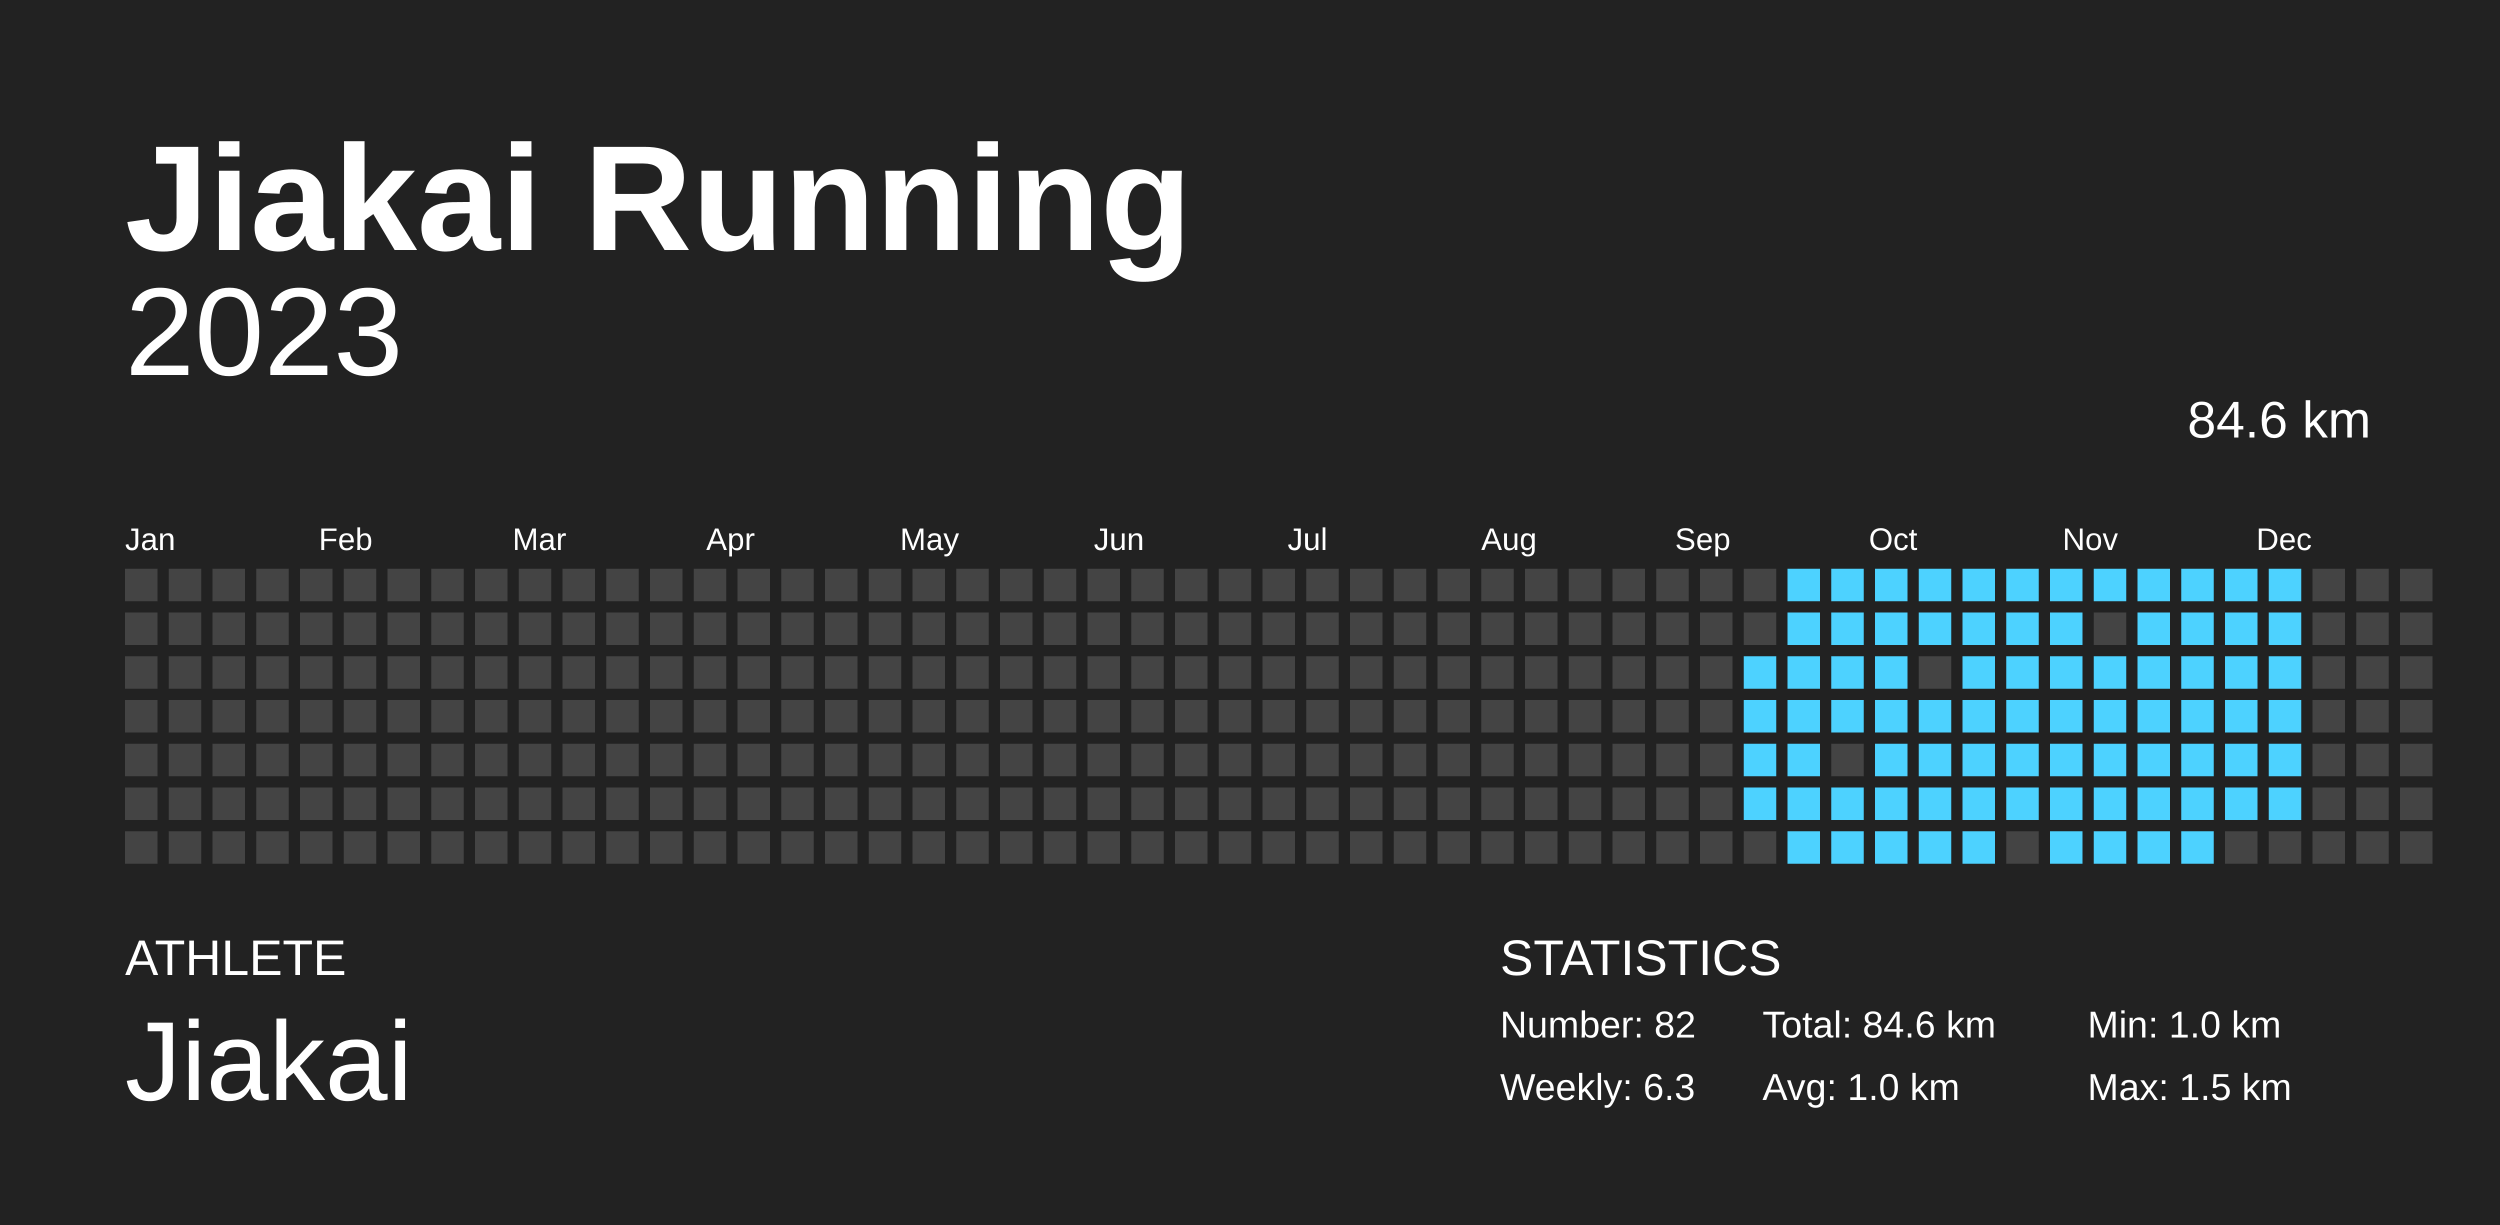
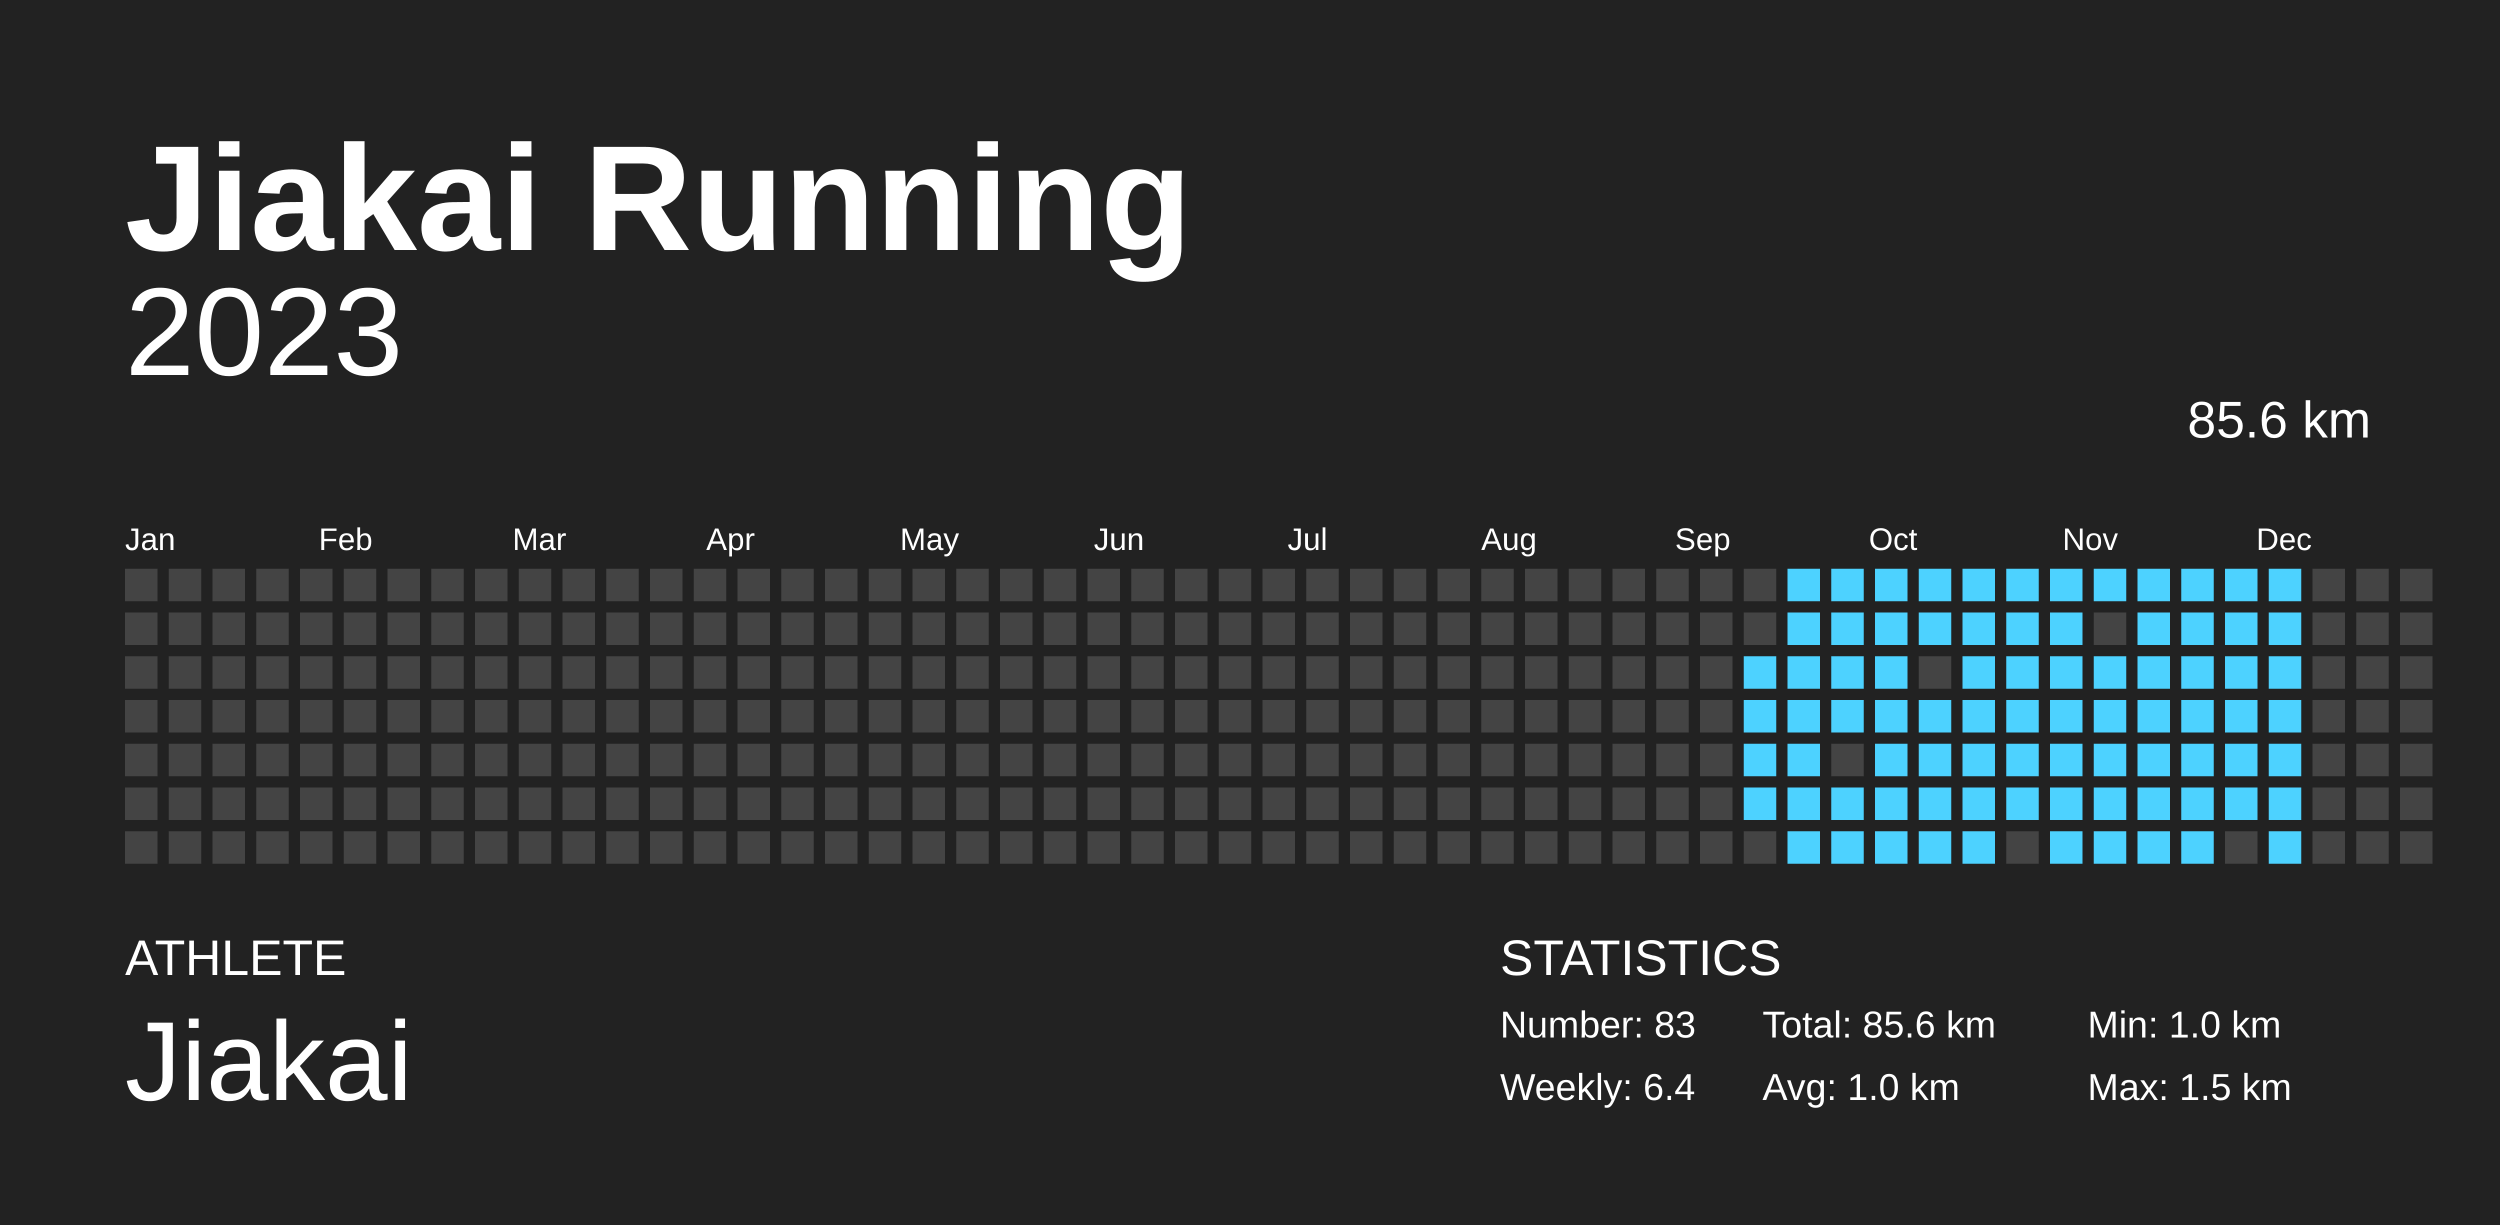
<svg xmlns="http://www.w3.org/2000/svg" baseProfile="full" height="98mm" version="1.1" viewBox="0,0,200,98" width="200mm">
  <defs />
  <rect fill="#222222" height="98" width="200" x="0" y="0" />
  <text fill="#FFFFFF" style="font-size:12px; font-family:Arial; font-weight:bold;" x="10" y="20">Jiakai Running</text>
  <text fill="#FFFFFF" style="font-size:4px; font-family:Arial" x="10" y="78">ATHLETE</text>
  <text fill="#FFFFFF" style="font-size:9px; font-family:Arial" x="10" y="88">Jiakai</text>
  <text fill="#FFFFFF" style="font-size:4px; font-family:Arial" x="120" y="78">STATISTICS</text>
-   <text fill="#FFFFFF" style="font-size:3px; font-family:Arial" x="120" y="83">Number: 82</text>
-   <text fill="#FFFFFF" style="font-size:3px; font-family:Arial" x="120" y="88">Weekly: 6.3</text>
-   <text fill="#FFFFFF" style="font-size:3px; font-family:Arial" x="141" y="83">Total: 84.6 km</text>
+   <text fill="#FFFFFF" style="font-size:3px; font-family:Arial" x="120" y="83">Number: 83</text>
+   <text fill="#FFFFFF" style="font-size:3px; font-family:Arial" x="120" y="88">Weekly: 6.4</text>
+   <text fill="#FFFFFF" style="font-size:3px; font-family:Arial" x="141" y="83">Total: 85.6 km</text>
  <text fill="#FFFFFF" style="font-size:3px; font-family:Arial" x="141" y="88">Avg: 1.0 km</text>
  <text fill="#FFFFFF" style="font-size:3px; font-family:Arial" x="167" y="83">Min: 1.0 km</text>
  <text fill="#FFFFFF" style="font-size:3px; font-family:Arial" x="167" y="88">Max: 1.5 km</text>
  <text alignment-baseline="hanging" fill="#FFFFFF" style="font-size:10.0px; font-family:Arial;" x="10" y="30">2023</text>
-   <text alignment-baseline="hanging" fill="#FFFFFF" style="font-size:4.125px; font-family:Arial;" x="175" y="35">84.6 km</text>
+   <text alignment-baseline="hanging" fill="#FFFFFF" style="font-size:4.125px; font-family:Arial;" x="175" y="35">85.6 km</text>
  <text fill="#FFFFFF" style="font-size:2.5px; font-family:Arial" x="10.0" y="44">Jan</text>
  <text fill="#FFFFFF" style="font-size:2.5px; font-family:Arial" x="25.5" y="44">Feb</text>
  <text fill="#FFFFFF" style="font-size:2.5px; font-family:Arial" x="41.0" y="44">Mar</text>
  <text fill="#FFFFFF" style="font-size:2.5px; font-family:Arial" x="56.5" y="44">Apr</text>
  <text fill="#FFFFFF" style="font-size:2.5px; font-family:Arial" x="72.0" y="44">May</text>
  <text fill="#FFFFFF" style="font-size:2.5px; font-family:Arial" x="87.5" y="44">Jun</text>
  <text fill="#FFFFFF" style="font-size:2.5px; font-family:Arial" x="103.0" y="44">Jul</text>
  <text fill="#FFFFFF" style="font-size:2.5px; font-family:Arial" x="118.5" y="44">Aug</text>
  <text fill="#FFFFFF" style="font-size:2.5px; font-family:Arial" x="134.0" y="44">Sep</text>
  <text fill="#FFFFFF" style="font-size:2.5px; font-family:Arial" x="149.5" y="44">Oct</text>
  <text fill="#FFFFFF" style="font-size:2.5px; font-family:Arial" x="165.0" y="44">Nov</text>
  <text fill="#FFFFFF" style="font-size:2.5px; font-family:Arial" x="180.5" y="44">Dec</text>
  <rect fill="#444444" height="2.6" width="2.6" x="10.0" y="45.5" />
  <rect fill="#444444" height="2.6" width="2.6" x="10.0" y="49.0" />
  <rect fill="#444444" height="2.6" width="2.6" x="10.0" y="52.5" />
  <rect fill="#444444" height="2.6" width="2.6" x="10.0" y="56.0" />
  <rect fill="#444444" height="2.6" width="2.6" x="10.0" y="59.5" />
  <rect fill="#444444" height="2.6" width="2.6" x="10.0" y="63.0" />
  <rect fill="#444444" height="2.6" width="2.6" x="10.0" y="66.5" />
  <rect fill="#444444" height="2.6" width="2.6" x="13.5" y="45.5" />
  <rect fill="#444444" height="2.6" width="2.6" x="13.5" y="49.0" />
  <rect fill="#444444" height="2.6" width="2.6" x="13.5" y="52.5" />
  <rect fill="#444444" height="2.6" width="2.6" x="13.5" y="56.0" />
  <rect fill="#444444" height="2.6" width="2.6" x="13.5" y="59.5" />
  <rect fill="#444444" height="2.6" width="2.6" x="13.5" y="63.0" />
  <rect fill="#444444" height="2.6" width="2.6" x="13.5" y="66.5" />
  <rect fill="#444444" height="2.6" width="2.6" x="17.0" y="45.5" />
  <rect fill="#444444" height="2.6" width="2.6" x="17.0" y="49.0" />
  <rect fill="#444444" height="2.6" width="2.6" x="17.0" y="52.5" />
  <rect fill="#444444" height="2.6" width="2.6" x="17.0" y="56.0" />
  <rect fill="#444444" height="2.6" width="2.6" x="17.0" y="59.5" />
  <rect fill="#444444" height="2.6" width="2.6" x="17.0" y="63.0" />
  <rect fill="#444444" height="2.6" width="2.6" x="17.0" y="66.5" />
  <rect fill="#444444" height="2.6" width="2.6" x="20.5" y="45.5" />
  <rect fill="#444444" height="2.6" width="2.6" x="20.5" y="49.0" />
  <rect fill="#444444" height="2.6" width="2.6" x="20.5" y="52.5" />
  <rect fill="#444444" height="2.6" width="2.6" x="20.5" y="56.0" />
  <rect fill="#444444" height="2.6" width="2.6" x="20.5" y="59.5" />
  <rect fill="#444444" height="2.6" width="2.6" x="20.5" y="63.0" />
  <rect fill="#444444" height="2.6" width="2.6" x="20.5" y="66.5" />
  <rect fill="#444444" height="2.6" width="2.6" x="24.0" y="45.5" />
  <rect fill="#444444" height="2.6" width="2.6" x="24.0" y="49.0" />
  <rect fill="#444444" height="2.6" width="2.6" x="24.0" y="52.5" />
  <rect fill="#444444" height="2.6" width="2.6" x="24.0" y="56.0" />
  <rect fill="#444444" height="2.6" width="2.6" x="24.0" y="59.5" />
  <rect fill="#444444" height="2.6" width="2.6" x="24.0" y="63.0" />
  <rect fill="#444444" height="2.6" width="2.6" x="24.0" y="66.5" />
  <rect fill="#444444" height="2.6" width="2.6" x="27.5" y="45.5" />
  <rect fill="#444444" height="2.6" width="2.6" x="27.5" y="49.0" />
  <rect fill="#444444" height="2.6" width="2.6" x="27.5" y="52.5" />
  <rect fill="#444444" height="2.6" width="2.6" x="27.5" y="56.0" />
  <rect fill="#444444" height="2.6" width="2.6" x="27.5" y="59.5" />
  <rect fill="#444444" height="2.6" width="2.6" x="27.5" y="63.0" />
  <rect fill="#444444" height="2.6" width="2.6" x="27.5" y="66.5" />
  <rect fill="#444444" height="2.6" width="2.6" x="31.0" y="45.5" />
  <rect fill="#444444" height="2.6" width="2.6" x="31.0" y="49.0" />
  <rect fill="#444444" height="2.6" width="2.6" x="31.0" y="52.5" />
  <rect fill="#444444" height="2.6" width="2.6" x="31.0" y="56.0" />
  <rect fill="#444444" height="2.6" width="2.6" x="31.0" y="59.5" />
  <rect fill="#444444" height="2.6" width="2.6" x="31.0" y="63.0" />
  <rect fill="#444444" height="2.6" width="2.6" x="31.0" y="66.5" />
  <rect fill="#444444" height="2.6" width="2.6" x="34.5" y="45.5" />
  <rect fill="#444444" height="2.6" width="2.6" x="34.5" y="49.0" />
  <rect fill="#444444" height="2.6" width="2.6" x="34.5" y="52.5" />
  <rect fill="#444444" height="2.6" width="2.6" x="34.5" y="56.0" />
  <rect fill="#444444" height="2.6" width="2.6" x="34.5" y="59.5" />
  <rect fill="#444444" height="2.6" width="2.6" x="34.5" y="63.0" />
  <rect fill="#444444" height="2.6" width="2.6" x="34.5" y="66.5" />
  <rect fill="#444444" height="2.6" width="2.6" x="38.0" y="45.5" />
  <rect fill="#444444" height="2.6" width="2.6" x="38.0" y="49.0" />
  <rect fill="#444444" height="2.6" width="2.6" x="38.0" y="52.5" />
  <rect fill="#444444" height="2.6" width="2.6" x="38.0" y="56.0" />
  <rect fill="#444444" height="2.6" width="2.6" x="38.0" y="59.5" />
  <rect fill="#444444" height="2.6" width="2.6" x="38.0" y="63.0" />
  <rect fill="#444444" height="2.6" width="2.6" x="38.0" y="66.5" />
  <rect fill="#444444" height="2.6" width="2.6" x="41.5" y="45.5" />
  <rect fill="#444444" height="2.6" width="2.6" x="41.5" y="49.0" />
  <rect fill="#444444" height="2.6" width="2.6" x="41.5" y="52.5" />
  <rect fill="#444444" height="2.6" width="2.6" x="41.5" y="56.0" />
  <rect fill="#444444" height="2.6" width="2.6" x="41.5" y="59.5" />
  <rect fill="#444444" height="2.6" width="2.6" x="41.5" y="63.0" />
  <rect fill="#444444" height="2.6" width="2.6" x="41.5" y="66.5" />
  <rect fill="#444444" height="2.6" width="2.6" x="45.0" y="45.5" />
  <rect fill="#444444" height="2.6" width="2.6" x="45.0" y="49.0" />
  <rect fill="#444444" height="2.6" width="2.6" x="45.0" y="52.5" />
  <rect fill="#444444" height="2.6" width="2.6" x="45.0" y="56.0" />
  <rect fill="#444444" height="2.6" width="2.6" x="45.0" y="59.5" />
  <rect fill="#444444" height="2.6" width="2.6" x="45.0" y="63.0" />
  <rect fill="#444444" height="2.6" width="2.6" x="45.0" y="66.5" />
  <rect fill="#444444" height="2.6" width="2.6" x="48.5" y="45.5" />
  <rect fill="#444444" height="2.6" width="2.6" x="48.5" y="49.0" />
  <rect fill="#444444" height="2.6" width="2.6" x="48.5" y="52.5" />
  <rect fill="#444444" height="2.6" width="2.6" x="48.5" y="56.0" />
  <rect fill="#444444" height="2.6" width="2.6" x="48.5" y="59.5" />
  <rect fill="#444444" height="2.6" width="2.6" x="48.5" y="63.0" />
  <rect fill="#444444" height="2.6" width="2.6" x="48.5" y="66.5" />
  <rect fill="#444444" height="2.6" width="2.6" x="52.0" y="45.5" />
  <rect fill="#444444" height="2.6" width="2.6" x="52.0" y="49.0" />
  <rect fill="#444444" height="2.6" width="2.6" x="52.0" y="52.5" />
  <rect fill="#444444" height="2.6" width="2.6" x="52.0" y="56.0" />
  <rect fill="#444444" height="2.6" width="2.6" x="52.0" y="59.5" />
  <rect fill="#444444" height="2.6" width="2.6" x="52.0" y="63.0" />
  <rect fill="#444444" height="2.6" width="2.6" x="52.0" y="66.5" />
  <rect fill="#444444" height="2.6" width="2.6" x="55.5" y="45.5" />
  <rect fill="#444444" height="2.6" width="2.6" x="55.5" y="49.0" />
  <rect fill="#444444" height="2.6" width="2.6" x="55.5" y="52.5" />
  <rect fill="#444444" height="2.6" width="2.6" x="55.5" y="56.0" />
  <rect fill="#444444" height="2.6" width="2.6" x="55.5" y="59.5" />
  <rect fill="#444444" height="2.6" width="2.6" x="55.5" y="63.0" />
  <rect fill="#444444" height="2.6" width="2.6" x="55.5" y="66.5" />
  <rect fill="#444444" height="2.6" width="2.6" x="59.0" y="45.5" />
  <rect fill="#444444" height="2.6" width="2.6" x="59.0" y="49.0" />
  <rect fill="#444444" height="2.6" width="2.6" x="59.0" y="52.5" />
  <rect fill="#444444" height="2.6" width="2.6" x="59.0" y="56.0" />
  <rect fill="#444444" height="2.6" width="2.6" x="59.0" y="59.5" />
  <rect fill="#444444" height="2.6" width="2.6" x="59.0" y="63.0" />
  <rect fill="#444444" height="2.6" width="2.6" x="59.0" y="66.5" />
  <rect fill="#444444" height="2.6" width="2.6" x="62.5" y="45.5" />
  <rect fill="#444444" height="2.6" width="2.6" x="62.5" y="49.0" />
  <rect fill="#444444" height="2.6" width="2.6" x="62.5" y="52.5" />
  <rect fill="#444444" height="2.6" width="2.6" x="62.5" y="56.0" />
  <rect fill="#444444" height="2.6" width="2.6" x="62.5" y="59.5" />
  <rect fill="#444444" height="2.6" width="2.6" x="62.5" y="63.0" />
  <rect fill="#444444" height="2.6" width="2.6" x="62.5" y="66.5" />
  <rect fill="#444444" height="2.6" width="2.6" x="66.0" y="45.5" />
  <rect fill="#444444" height="2.6" width="2.6" x="66.0" y="49.0" />
  <rect fill="#444444" height="2.6" width="2.6" x="66.0" y="52.5" />
  <rect fill="#444444" height="2.6" width="2.6" x="66.0" y="56.0" />
  <rect fill="#444444" height="2.6" width="2.6" x="66.0" y="59.5" />
  <rect fill="#444444" height="2.6" width="2.6" x="66.0" y="63.0" />
  <rect fill="#444444" height="2.6" width="2.6" x="66.0" y="66.5" />
  <rect fill="#444444" height="2.6" width="2.6" x="69.5" y="45.5" />
  <rect fill="#444444" height="2.6" width="2.6" x="69.5" y="49.0" />
  <rect fill="#444444" height="2.6" width="2.6" x="69.5" y="52.5" />
  <rect fill="#444444" height="2.6" width="2.6" x="69.5" y="56.0" />
  <rect fill="#444444" height="2.6" width="2.6" x="69.5" y="59.5" />
  <rect fill="#444444" height="2.6" width="2.6" x="69.5" y="63.0" />
  <rect fill="#444444" height="2.6" width="2.6" x="69.5" y="66.5" />
  <rect fill="#444444" height="2.6" width="2.6" x="73.0" y="45.5" />
  <rect fill="#444444" height="2.6" width="2.6" x="73.0" y="49.0" />
  <rect fill="#444444" height="2.6" width="2.6" x="73.0" y="52.5" />
  <rect fill="#444444" height="2.6" width="2.6" x="73.0" y="56.0" />
  <rect fill="#444444" height="2.6" width="2.6" x="73.0" y="59.5" />
  <rect fill="#444444" height="2.6" width="2.6" x="73.0" y="63.0" />
  <rect fill="#444444" height="2.6" width="2.6" x="73.0" y="66.5" />
  <rect fill="#444444" height="2.6" width="2.6" x="76.5" y="45.5" />
  <rect fill="#444444" height="2.6" width="2.6" x="76.5" y="49.0" />
  <rect fill="#444444" height="2.6" width="2.6" x="76.5" y="52.5" />
  <rect fill="#444444" height="2.6" width="2.6" x="76.5" y="56.0" />
  <rect fill="#444444" height="2.6" width="2.6" x="76.5" y="59.5" />
  <rect fill="#444444" height="2.6" width="2.6" x="76.5" y="63.0" />
  <rect fill="#444444" height="2.6" width="2.6" x="76.5" y="66.5" />
  <rect fill="#444444" height="2.6" width="2.6" x="80.0" y="45.5" />
  <rect fill="#444444" height="2.6" width="2.6" x="80.0" y="49.0" />
  <rect fill="#444444" height="2.6" width="2.6" x="80.0" y="52.5" />
  <rect fill="#444444" height="2.6" width="2.6" x="80.0" y="56.0" />
  <rect fill="#444444" height="2.6" width="2.6" x="80.0" y="59.5" />
  <rect fill="#444444" height="2.6" width="2.6" x="80.0" y="63.0" />
  <rect fill="#444444" height="2.6" width="2.6" x="80.0" y="66.5" />
  <rect fill="#444444" height="2.6" width="2.6" x="83.5" y="45.5" />
  <rect fill="#444444" height="2.6" width="2.6" x="83.5" y="49.0" />
  <rect fill="#444444" height="2.6" width="2.6" x="83.5" y="52.5" />
  <rect fill="#444444" height="2.6" width="2.6" x="83.5" y="56.0" />
  <rect fill="#444444" height="2.6" width="2.6" x="83.5" y="59.5" />
  <rect fill="#444444" height="2.6" width="2.6" x="83.5" y="63.0" />
  <rect fill="#444444" height="2.6" width="2.6" x="83.5" y="66.5" />
  <rect fill="#444444" height="2.6" width="2.6" x="87.0" y="45.5" />
  <rect fill="#444444" height="2.6" width="2.6" x="87.0" y="49.0" />
  <rect fill="#444444" height="2.6" width="2.6" x="87.0" y="52.5" />
  <rect fill="#444444" height="2.6" width="2.6" x="87.0" y="56.0" />
  <rect fill="#444444" height="2.6" width="2.6" x="87.0" y="59.5" />
  <rect fill="#444444" height="2.6" width="2.6" x="87.0" y="63.0" />
  <rect fill="#444444" height="2.6" width="2.6" x="87.0" y="66.5" />
  <rect fill="#444444" height="2.6" width="2.6" x="90.5" y="45.5" />
  <rect fill="#444444" height="2.6" width="2.6" x="90.5" y="49.0" />
  <rect fill="#444444" height="2.6" width="2.6" x="90.5" y="52.5" />
  <rect fill="#444444" height="2.6" width="2.6" x="90.5" y="56.0" />
  <rect fill="#444444" height="2.6" width="2.6" x="90.5" y="59.5" />
  <rect fill="#444444" height="2.6" width="2.6" x="90.5" y="63.0" />
  <rect fill="#444444" height="2.6" width="2.6" x="90.5" y="66.5" />
  <rect fill="#444444" height="2.6" width="2.6" x="94.0" y="45.5" />
  <rect fill="#444444" height="2.6" width="2.6" x="94.0" y="49.0" />
  <rect fill="#444444" height="2.6" width="2.6" x="94.0" y="52.5" />
  <rect fill="#444444" height="2.6" width="2.6" x="94.0" y="56.0" />
  <rect fill="#444444" height="2.6" width="2.6" x="94.0" y="59.5" />
  <rect fill="#444444" height="2.6" width="2.6" x="94.0" y="63.0" />
  <rect fill="#444444" height="2.6" width="2.6" x="94.0" y="66.5" />
  <rect fill="#444444" height="2.6" width="2.6" x="97.5" y="45.5" />
  <rect fill="#444444" height="2.6" width="2.6" x="97.5" y="49.0" />
  <rect fill="#444444" height="2.6" width="2.6" x="97.5" y="52.5" />
  <rect fill="#444444" height="2.6" width="2.6" x="97.5" y="56.0" />
  <rect fill="#444444" height="2.6" width="2.6" x="97.5" y="59.5" />
  <rect fill="#444444" height="2.6" width="2.6" x="97.5" y="63.0" />
  <rect fill="#444444" height="2.6" width="2.6" x="97.5" y="66.5" />
  <rect fill="#444444" height="2.6" width="2.6" x="101.0" y="45.5" />
  <rect fill="#444444" height="2.6" width="2.6" x="101.0" y="49.0" />
  <rect fill="#444444" height="2.6" width="2.6" x="101.0" y="52.5" />
  <rect fill="#444444" height="2.6" width="2.6" x="101.0" y="56.0" />
  <rect fill="#444444" height="2.6" width="2.6" x="101.0" y="59.5" />
  <rect fill="#444444" height="2.6" width="2.6" x="101.0" y="63.0" />
  <rect fill="#444444" height="2.6" width="2.6" x="101.0" y="66.5" />
  <rect fill="#444444" height="2.6" width="2.6" x="104.5" y="45.5" />
  <rect fill="#444444" height="2.6" width="2.6" x="104.5" y="49.0" />
  <rect fill="#444444" height="2.6" width="2.6" x="104.5" y="52.5" />
  <rect fill="#444444" height="2.6" width="2.6" x="104.5" y="56.0" />
  <rect fill="#444444" height="2.6" width="2.6" x="104.5" y="59.5" />
  <rect fill="#444444" height="2.6" width="2.6" x="104.5" y="63.0" />
  <rect fill="#444444" height="2.6" width="2.6" x="104.5" y="66.5" />
  <rect fill="#444444" height="2.6" width="2.6" x="108.0" y="45.5" />
  <rect fill="#444444" height="2.6" width="2.6" x="108.0" y="49.0" />
  <rect fill="#444444" height="2.6" width="2.6" x="108.0" y="52.5" />
  <rect fill="#444444" height="2.6" width="2.6" x="108.0" y="56.0" />
  <rect fill="#444444" height="2.6" width="2.6" x="108.0" y="59.5" />
  <rect fill="#444444" height="2.6" width="2.6" x="108.0" y="63.0" />
  <rect fill="#444444" height="2.6" width="2.6" x="108.0" y="66.5" />
  <rect fill="#444444" height="2.6" width="2.6" x="111.5" y="45.5" />
  <rect fill="#444444" height="2.6" width="2.6" x="111.5" y="49.0" />
  <rect fill="#444444" height="2.6" width="2.6" x="111.5" y="52.5" />
  <rect fill="#444444" height="2.6" width="2.6" x="111.5" y="56.0" />
  <rect fill="#444444" height="2.6" width="2.6" x="111.5" y="59.5" />
  <rect fill="#444444" height="2.6" width="2.6" x="111.5" y="63.0" />
  <rect fill="#444444" height="2.6" width="2.6" x="111.5" y="66.5" />
  <rect fill="#444444" height="2.6" width="2.6" x="115.0" y="45.5" />
  <rect fill="#444444" height="2.6" width="2.6" x="115.0" y="49.0" />
  <rect fill="#444444" height="2.6" width="2.6" x="115.0" y="52.5" />
  <rect fill="#444444" height="2.6" width="2.6" x="115.0" y="56.0" />
  <rect fill="#444444" height="2.6" width="2.6" x="115.0" y="59.5" />
  <rect fill="#444444" height="2.6" width="2.6" x="115.0" y="63.0" />
  <rect fill="#444444" height="2.6" width="2.6" x="115.0" y="66.5" />
  <rect fill="#444444" height="2.6" width="2.6" x="118.5" y="45.5" />
  <rect fill="#444444" height="2.6" width="2.6" x="118.5" y="49.0" />
  <rect fill="#444444" height="2.6" width="2.6" x="118.5" y="52.5" />
  <rect fill="#444444" height="2.6" width="2.6" x="118.5" y="56.0" />
  <rect fill="#444444" height="2.6" width="2.6" x="118.5" y="59.5" />
  <rect fill="#444444" height="2.6" width="2.6" x="118.5" y="63.0" />
  <rect fill="#444444" height="2.6" width="2.6" x="118.5" y="66.5" />
  <rect fill="#444444" height="2.6" width="2.6" x="122.0" y="45.5" />
  <rect fill="#444444" height="2.6" width="2.6" x="122.0" y="49.0" />
  <rect fill="#444444" height="2.6" width="2.6" x="122.0" y="52.5" />
  <rect fill="#444444" height="2.6" width="2.6" x="122.0" y="56.0" />
  <rect fill="#444444" height="2.6" width="2.6" x="122.0" y="59.5" />
  <rect fill="#444444" height="2.6" width="2.6" x="122.0" y="63.0" />
  <rect fill="#444444" height="2.6" width="2.6" x="122.0" y="66.5" />
  <rect fill="#444444" height="2.6" width="2.6" x="125.5" y="45.5" />
  <rect fill="#444444" height="2.6" width="2.6" x="125.5" y="49.0" />
  <rect fill="#444444" height="2.6" width="2.6" x="125.5" y="52.5" />
  <rect fill="#444444" height="2.6" width="2.6" x="125.5" y="56.0" />
  <rect fill="#444444" height="2.6" width="2.6" x="125.5" y="59.5" />
  <rect fill="#444444" height="2.6" width="2.6" x="125.5" y="63.0" />
  <rect fill="#444444" height="2.6" width="2.6" x="125.5" y="66.5" />
  <rect fill="#444444" height="2.6" width="2.6" x="129.0" y="45.5" />
  <rect fill="#444444" height="2.6" width="2.6" x="129.0" y="49.0" />
  <rect fill="#444444" height="2.6" width="2.6" x="129.0" y="52.5" />
  <rect fill="#444444" height="2.6" width="2.6" x="129.0" y="56.0" />
  <rect fill="#444444" height="2.6" width="2.6" x="129.0" y="59.5" />
  <rect fill="#444444" height="2.6" width="2.6" x="129.0" y="63.0" />
  <rect fill="#444444" height="2.6" width="2.6" x="129.0" y="66.5" />
  <rect fill="#444444" height="2.6" width="2.6" x="132.5" y="45.5" />
  <rect fill="#444444" height="2.6" width="2.6" x="132.5" y="49.0" />
  <rect fill="#444444" height="2.6" width="2.6" x="132.5" y="52.5" />
  <rect fill="#444444" height="2.6" width="2.6" x="132.5" y="56.0" />
  <rect fill="#444444" height="2.6" width="2.6" x="132.5" y="59.5" />
  <rect fill="#444444" height="2.6" width="2.6" x="132.5" y="63.0" />
  <rect fill="#444444" height="2.6" width="2.6" x="132.5" y="66.5" />
  <rect fill="#444444" height="2.6" width="2.6" x="136.0" y="45.5" />
  <rect fill="#444444" height="2.6" width="2.6" x="136.0" y="49.0" />
  <rect fill="#444444" height="2.6" width="2.6" x="136.0" y="52.5" />
  <rect fill="#444444" height="2.6" width="2.6" x="136.0" y="56.0" />
  <rect fill="#444444" height="2.6" width="2.6" x="136.0" y="59.5" />
  <rect fill="#444444" height="2.6" width="2.6" x="136.0" y="63.0" />
  <rect fill="#444444" height="2.6" width="2.6" x="136.0" y="66.5" />
  <rect fill="#444444" height="2.6" width="2.6" x="139.5" y="45.5" />
  <rect fill="#444444" height="2.6" width="2.6" x="139.5" y="49.0" />
  <rect fill="#4dd2ff" height="2.6" width="2.6" x="139.5" y="52.5" />
  <rect fill="#4dd2ff" height="2.6" width="2.6" x="139.5" y="56.0" />
  <rect fill="#4dd2ff" height="2.6" width="2.6" x="139.5" y="59.5" />
  <rect fill="#4dd2ff" height="2.6" width="2.6" x="139.5" y="63.0" />
  <rect fill="#444444" height="2.6" width="2.6" x="139.5" y="66.5" />
  <rect fill="#4dd2ff" height="2.6" width="2.6" x="143.0" y="45.5" />
  <rect fill="#4dd2ff" height="2.6" width="2.6" x="143.0" y="49.0" />
  <rect fill="#4dd2ff" height="2.6" width="2.6" x="143.0" y="52.5" />
  <rect fill="#4dd2ff" height="2.6" width="2.6" x="143.0" y="56.0" />
  <rect fill="#4dd2ff" height="2.6" width="2.6" x="143.0" y="59.5" />
  <rect fill="#4dd2ff" height="2.6" width="2.6" x="143.0" y="63.0" />
  <rect fill="#4dd2ff" height="2.6" width="2.6" x="143.0" y="66.5" />
  <rect fill="#4dd2ff" height="2.6" width="2.6" x="146.5" y="45.5" />
  <rect fill="#4dd2ff" height="2.6" width="2.6" x="146.5" y="49.0" />
  <rect fill="#4dd2ff" height="2.6" width="2.6" x="146.5" y="52.5" />
  <rect fill="#4dd2ff" height="2.6" width="2.6" x="146.5" y="56.0" />
  <rect fill="#444444" height="2.6" width="2.6" x="146.5" y="59.5" />
  <rect fill="#4dd2ff" height="2.6" width="2.6" x="146.5" y="63.0" />
  <rect fill="#4dd2ff" height="2.6" width="2.6" x="146.5" y="66.5" />
  <rect fill="#4dd2ff" height="2.6" width="2.6" x="150.0" y="45.5" />
  <rect fill="#4dd2ff" height="2.6" width="2.6" x="150.0" y="49.0" />
  <rect fill="#4dd2ff" height="2.6" width="2.6" x="150.0" y="52.5" />
  <rect fill="#4dd2ff" height="2.6" width="2.6" x="150.0" y="56.0" />
  <rect fill="#4dd2ff" height="2.6" width="2.6" x="150.0" y="59.5" />
  <rect fill="#4dd2ff" height="2.6" width="2.6" x="150.0" y="63.0" />
  <rect fill="#4dd2ff" height="2.6" width="2.6" x="150.0" y="66.5" />
  <rect fill="#4dd2ff" height="2.6" width="2.6" x="153.5" y="45.5" />
  <rect fill="#4dd2ff" height="2.6" width="2.6" x="153.5" y="49.0" />
  <rect fill="#444444" height="2.6" width="2.6" x="153.5" y="52.5" />
  <rect fill="#4dd2ff" height="2.6" width="2.6" x="153.5" y="56.0" />
  <rect fill="#4dd2ff" height="2.6" width="2.6" x="153.5" y="59.5" />
  <rect fill="#4dd2ff" height="2.6" width="2.6" x="153.5" y="63.0" />
  <rect fill="#4dd2ff" height="2.6" width="2.6" x="153.5" y="66.5" />
  <rect fill="#4dd2ff" height="2.6" width="2.6" x="157.0" y="45.5" />
  <rect fill="#4dd2ff" height="2.6" width="2.6" x="157.0" y="49.0" />
  <rect fill="#4dd2ff" height="2.6" width="2.6" x="157.0" y="52.5" />
  <rect fill="#4dd2ff" height="2.6" width="2.6" x="157.0" y="56.0" />
  <rect fill="#4dd2ff" height="2.6" width="2.6" x="157.0" y="59.5" />
  <rect fill="#4dd2ff" height="2.6" width="2.6" x="157.0" y="63.0" />
  <rect fill="#4dd2ff" height="2.6" width="2.6" x="157.0" y="66.5" />
  <rect fill="#4dd2ff" height="2.6" width="2.6" x="160.5" y="45.5" />
  <rect fill="#4dd2ff" height="2.6" width="2.6" x="160.5" y="49.0" />
  <rect fill="#4dd2ff" height="2.6" width="2.6" x="160.5" y="52.5" />
  <rect fill="#4dd2ff" height="2.6" width="2.6" x="160.5" y="56.0" />
  <rect fill="#4dd2ff" height="2.6" width="2.6" x="160.5" y="59.5" />
  <rect fill="#4dd2ff" height="2.6" width="2.6" x="160.5" y="63.0" />
  <rect fill="#444444" height="2.6" width="2.6" x="160.5" y="66.5" />
  <rect fill="#4dd2ff" height="2.6" width="2.6" x="164.0" y="45.5" />
  <rect fill="#4dd2ff" height="2.6" width="2.6" x="164.0" y="49.0" />
  <rect fill="#4dd2ff" height="2.6" width="2.6" x="164.0" y="52.5" />
  <rect fill="#4dd2ff" height="2.6" width="2.6" x="164.0" y="56.0" />
  <rect fill="#4dd2ff" height="2.6" width="2.6" x="164.0" y="59.5" />
  <rect fill="#4dd2ff" height="2.6" width="2.6" x="164.0" y="63.0" />
  <rect fill="#4dd2ff" height="2.6" width="2.6" x="164.0" y="66.5" />
  <rect fill="#4dd2ff" height="2.6" width="2.6" x="167.5" y="45.5" />
  <rect fill="#444444" height="2.6" width="2.6" x="167.5" y="49.0" />
  <rect fill="#4dd2ff" height="2.6" width="2.6" x="167.5" y="52.5" />
  <rect fill="#4dd2ff" height="2.6" width="2.6" x="167.5" y="56.0" />
  <rect fill="#4dd2ff" height="2.6" width="2.6" x="167.5" y="59.5" />
  <rect fill="#4dd2ff" height="2.6" width="2.6" x="167.5" y="63.0" />
  <rect fill="#4dd2ff" height="2.6" width="2.6" x="167.5" y="66.5" />
  <rect fill="#4dd2ff" height="2.6" width="2.6" x="171.0" y="45.5" />
  <rect fill="#4dd2ff" height="2.6" width="2.6" x="171.0" y="49.0" />
  <rect fill="#4dd2ff" height="2.6" width="2.6" x="171.0" y="52.5" />
  <rect fill="#4dd2ff" height="2.6" width="2.6" x="171.0" y="56.0" />
  <rect fill="#4dd2ff" height="2.6" width="2.6" x="171.0" y="59.5" />
  <rect fill="#4dd2ff" height="2.6" width="2.6" x="171.0" y="63.0" />
  <rect fill="#4dd2ff" height="2.6" width="2.6" x="171.0" y="66.5" />
  <rect fill="#4dd2ff" height="2.6" width="2.6" x="174.5" y="45.5" />
  <rect fill="#4dd2ff" height="2.6" width="2.6" x="174.5" y="49.0" />
  <rect fill="#4dd2ff" height="2.6" width="2.6" x="174.5" y="52.5" />
  <rect fill="#4dd2ff" height="2.6" width="2.6" x="174.5" y="56.0" />
  <rect fill="#4dd2ff" height="2.6" width="2.6" x="174.5" y="59.5" />
  <rect fill="#4dd2ff" height="2.6" width="2.6" x="174.5" y="63.0" />
  <rect fill="#4dd2ff" height="2.6" width="2.6" x="174.5" y="66.5" />
  <rect fill="#4dd2ff" height="2.6" width="2.6" x="178.0" y="45.5" />
  <rect fill="#4dd2ff" height="2.6" width="2.6" x="178.0" y="49.0" />
  <rect fill="#4dd2ff" height="2.6" width="2.6" x="178.0" y="52.5" />
  <rect fill="#4dd2ff" height="2.6" width="2.6" x="178.0" y="56.0" />
  <rect fill="#4dd2ff" height="2.6" width="2.6" x="178.0" y="59.5" />
  <rect fill="#4dd2ff" height="2.6" width="2.6" x="178.0" y="63.0" />
  <rect fill="#444444" height="2.6" width="2.6" x="178.0" y="66.5" />
  <rect fill="#4dd2ff" height="2.6" width="2.6" x="181.5" y="45.5" />
  <rect fill="#4dd2ff" height="2.6" width="2.6" x="181.5" y="49.0" />
  <rect fill="#4dd2ff" height="2.6" width="2.6" x="181.5" y="52.5" />
  <rect fill="#4dd2ff" height="2.6" width="2.6" x="181.5" y="56.0" />
  <rect fill="#4dd2ff" height="2.6" width="2.6" x="181.5" y="59.5" />
  <rect fill="#4dd2ff" height="2.6" width="2.6" x="181.5" y="63.0" />
-   <rect fill="#444444" height="2.6" width="2.6" x="181.5" y="66.5" />
+   <rect fill="#4dd2ff" height="2.6" width="2.6" x="181.5" y="66.5" />
  <rect fill="#444444" height="2.6" width="2.6" x="185.0" y="45.5" />
  <rect fill="#444444" height="2.6" width="2.6" x="185.0" y="49.0" />
  <rect fill="#444444" height="2.6" width="2.6" x="185.0" y="52.5" />
  <rect fill="#444444" height="2.6" width="2.6" x="185.0" y="56.0" />
  <rect fill="#444444" height="2.6" width="2.6" x="185.0" y="59.5" />
  <rect fill="#444444" height="2.6" width="2.6" x="185.0" y="63.0" />
  <rect fill="#444444" height="2.6" width="2.6" x="185.0" y="66.5" />
  <rect fill="#444444" height="2.6" width="2.6" x="188.5" y="45.5" />
  <rect fill="#444444" height="2.6" width="2.6" x="188.5" y="49.0" />
  <rect fill="#444444" height="2.6" width="2.6" x="188.5" y="52.5" />
  <rect fill="#444444" height="2.6" width="2.6" x="188.5" y="56.0" />
  <rect fill="#444444" height="2.6" width="2.6" x="188.5" y="59.5" />
  <rect fill="#444444" height="2.6" width="2.6" x="188.5" y="63.0" />
  <rect fill="#444444" height="2.6" width="2.6" x="188.5" y="66.5" />
  <rect fill="#444444" height="2.6" width="2.6" x="192.0" y="45.5" />
  <rect fill="#444444" height="2.6" width="2.6" x="192.0" y="49.0" />
  <rect fill="#444444" height="2.6" width="2.6" x="192.0" y="52.5" />
  <rect fill="#444444" height="2.6" width="2.6" x="192.0" y="56.0" />
  <rect fill="#444444" height="2.6" width="2.6" x="192.0" y="59.5" />
  <rect fill="#444444" height="2.6" width="2.6" x="192.0" y="63.0" />
  <rect fill="#444444" height="2.6" width="2.6" x="192.0" y="66.5" />
</svg>
